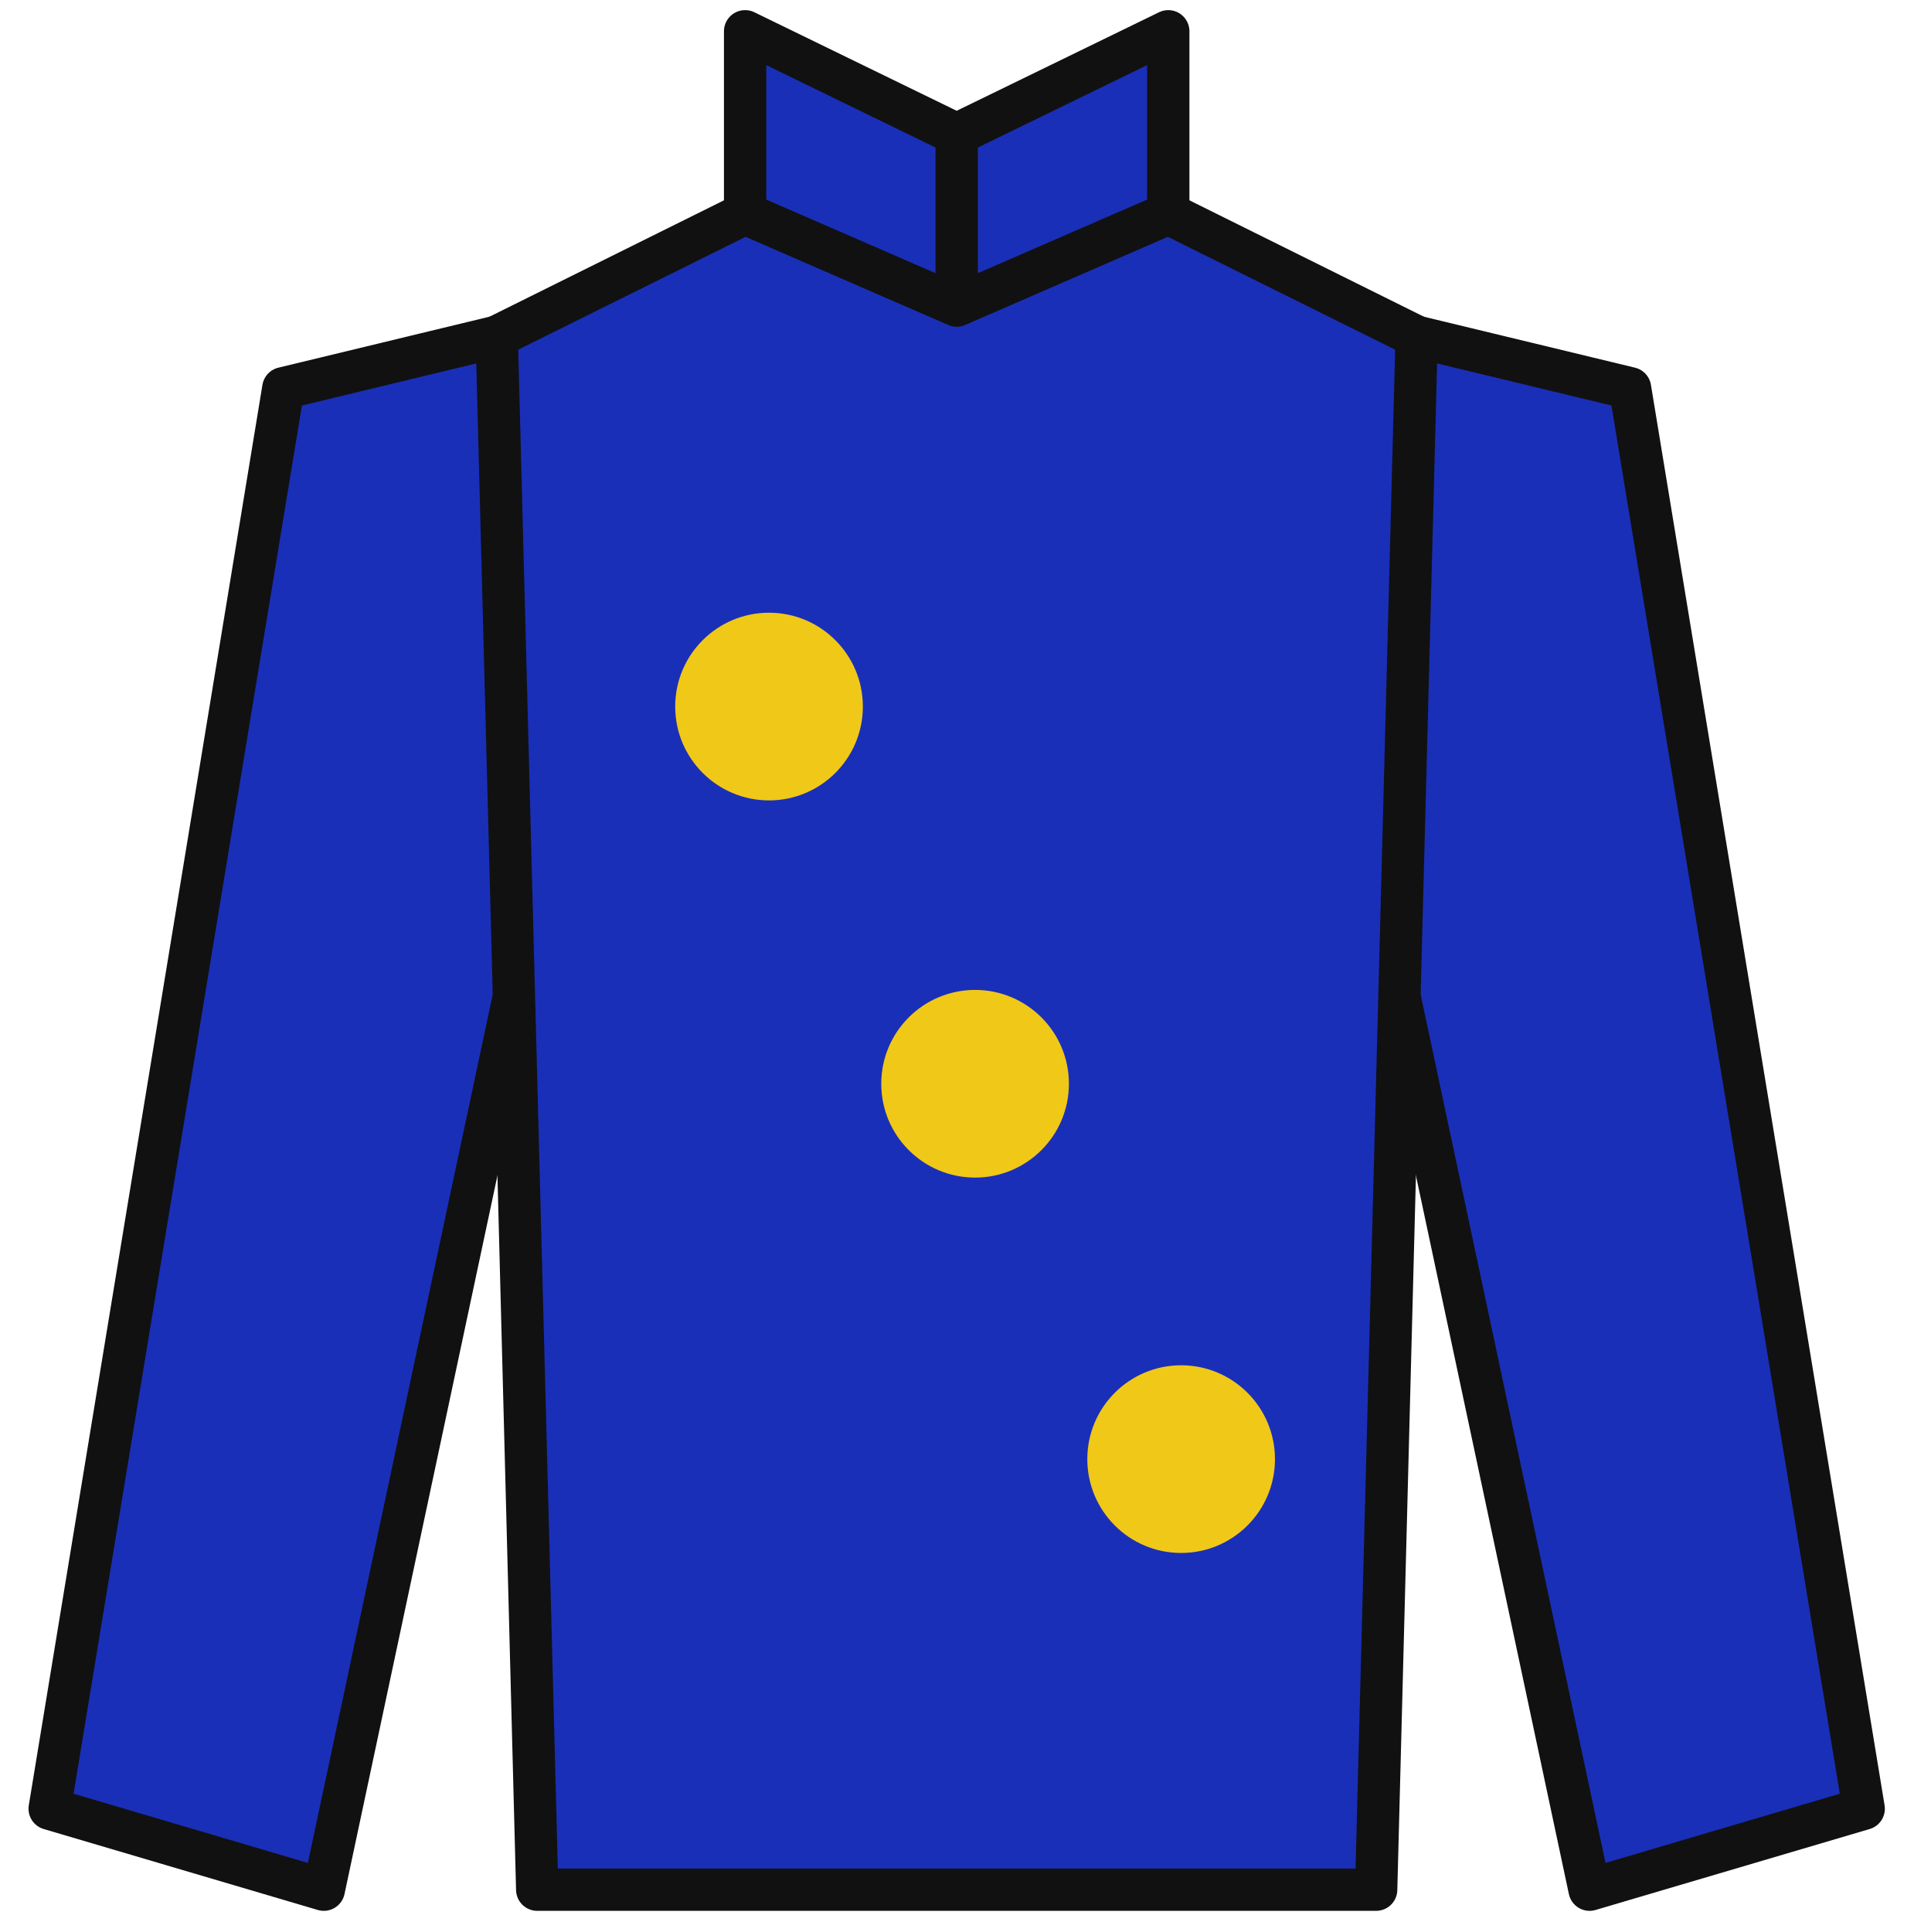
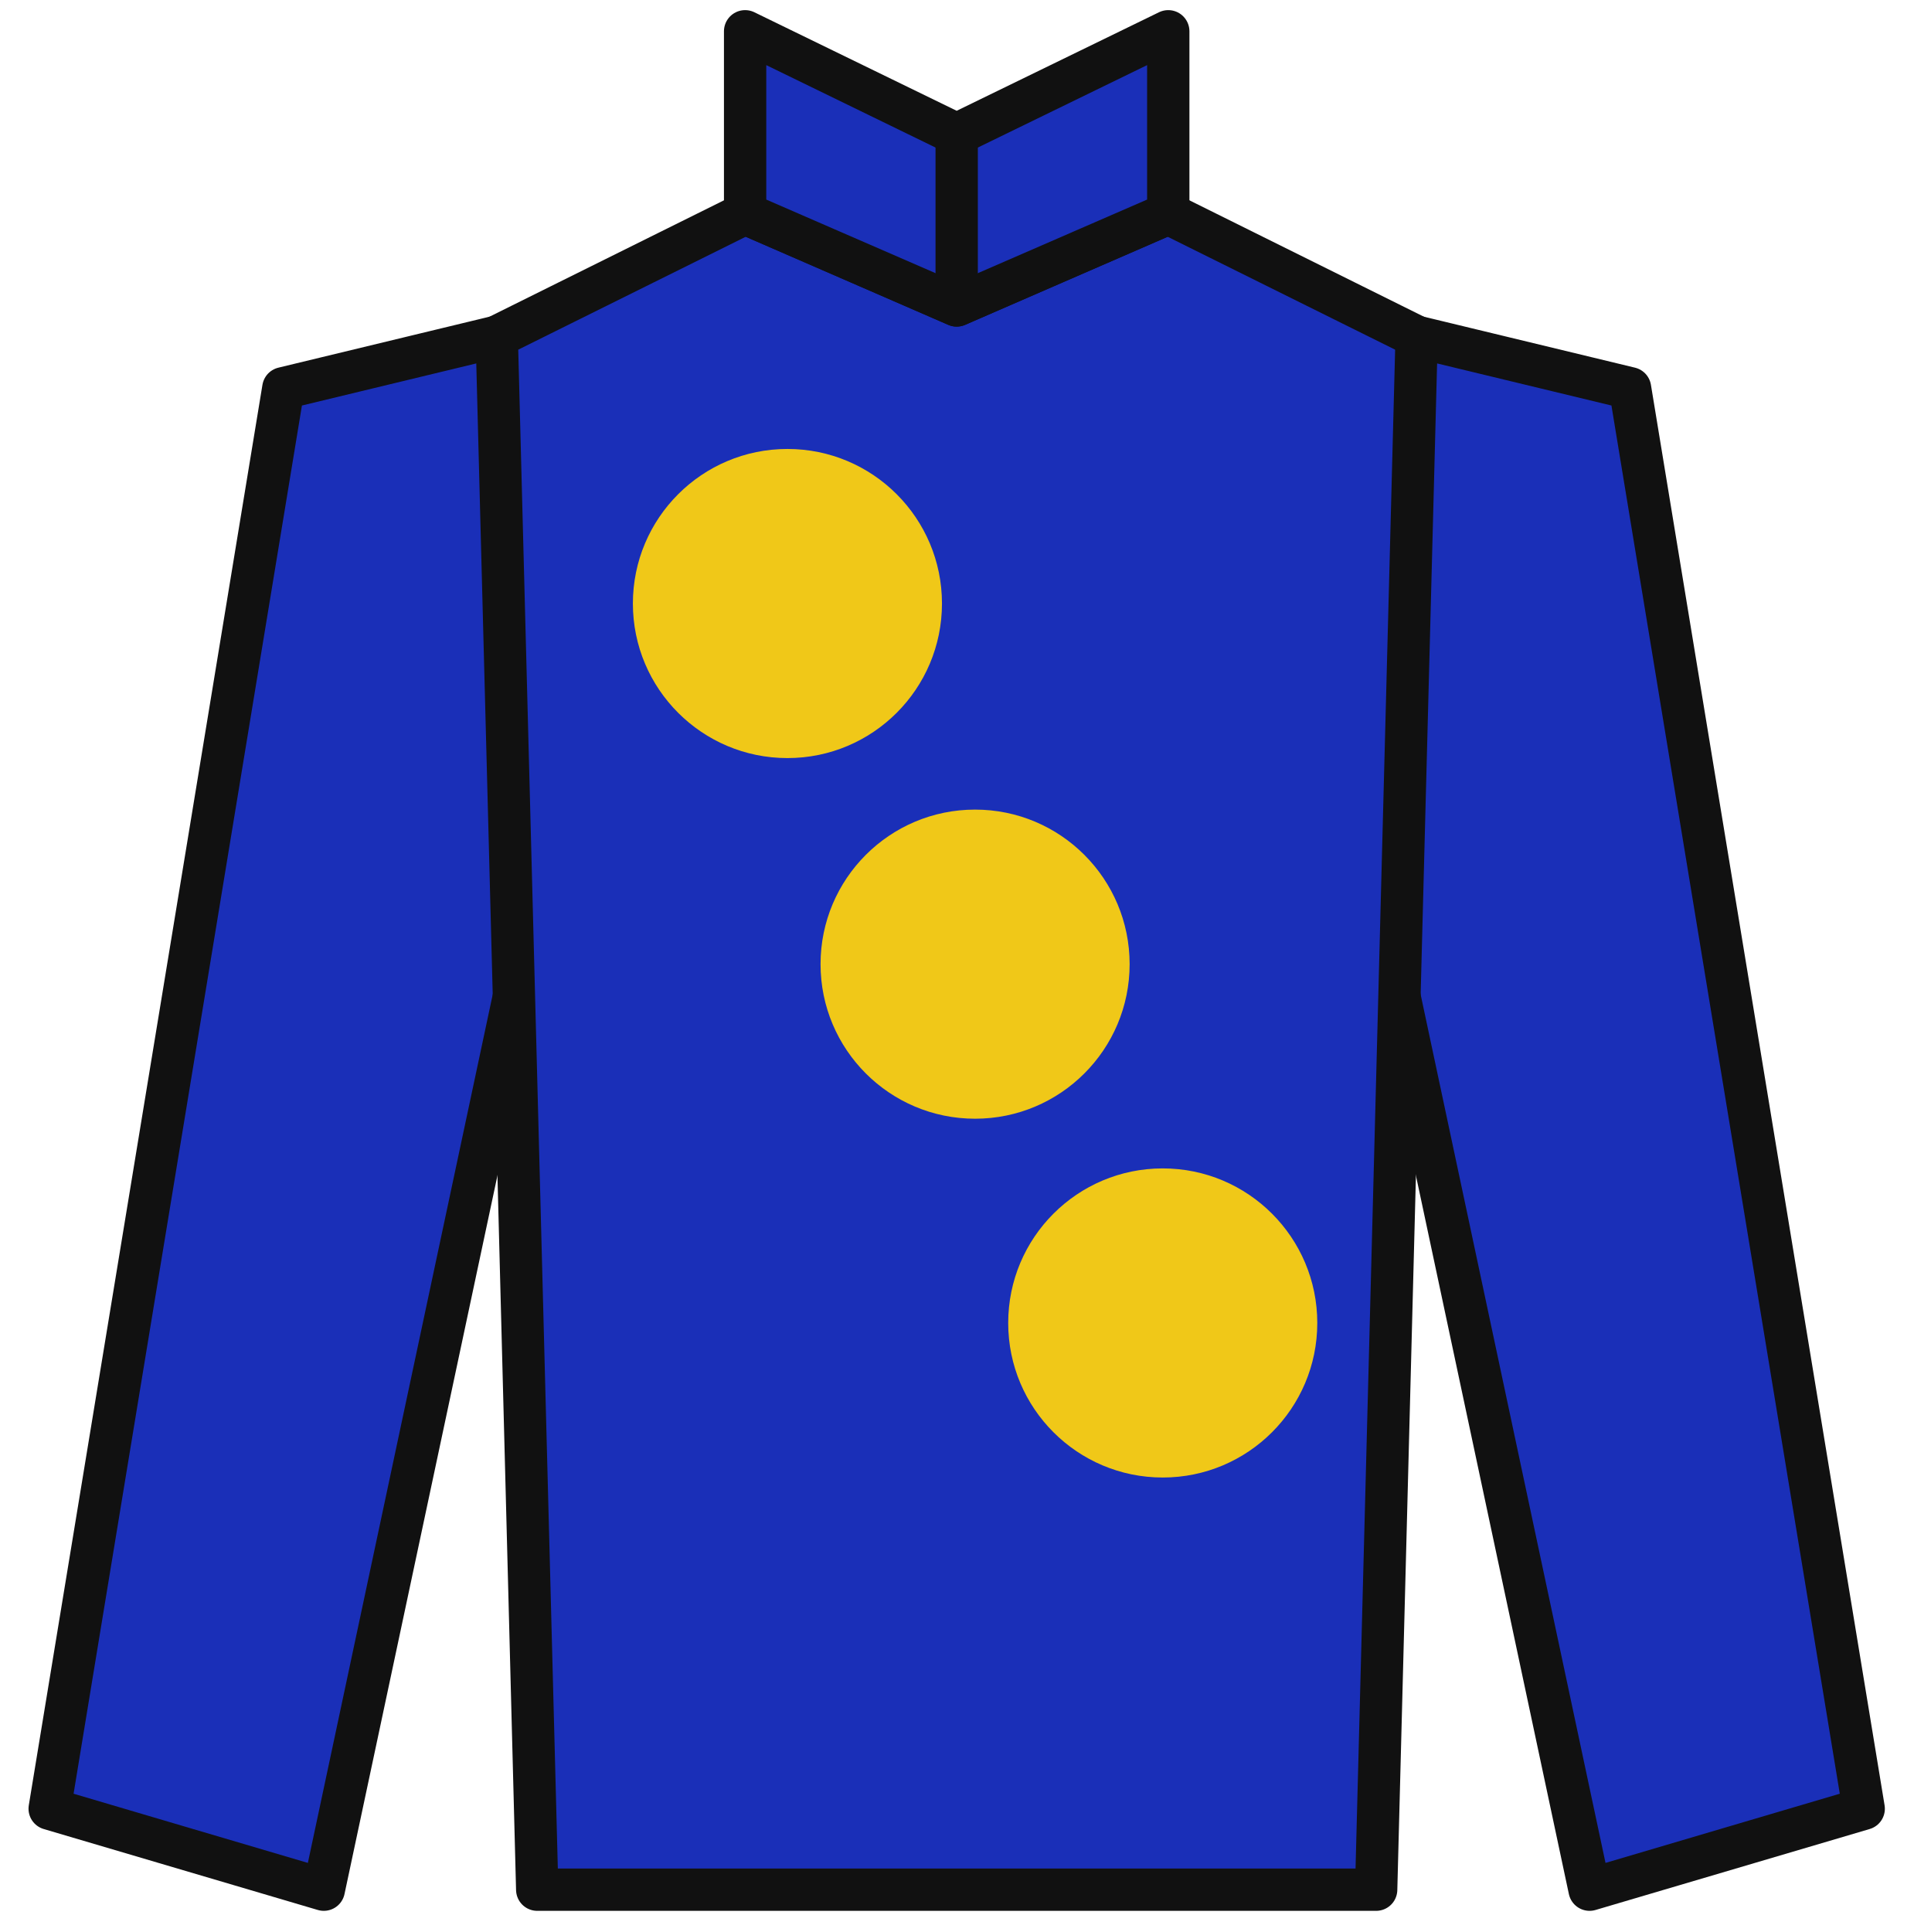
<svg xmlns="http://www.w3.org/2000/svg" class="trikot" viewBox="-1.5 -0.5 104 105" aria-hidden="true">
  <clipPath id="d2380681al">
    <path d="M25.5,17.8 L13.9,20.6 L1.2,97.8 L16.1,102.2 L27,51 Z" />
  </clipPath>
  <g clip-path="url(#d2380681al)">
    <rect x="0" y="17" width="28" height="86.5" fill="#1A2FB8" />
  </g>
  <path d="M25.5,17.8 L13.9,20.6 L1.2,97.8 L16.1,102.2 L27,51 Z" fill="none" stroke="#111111" stroke-width="2.3" stroke-linejoin="round" />
  <clipPath id="d2380681ar">
    <path d="M75.5,17.8 L87.1,20.6 L99.8,97.8 L84.9,102.2 L74,51 Z" />
  </clipPath>
  <g clip-path="url(#d2380681ar)">
    <rect x="73" y="17" width="28" height="86.5" fill="#1A2FB8" />
  </g>
  <path d="M75.5,17.8 L87.1,20.6 L99.8,97.8 L84.9,102.2 L74,51 Z" fill="none" stroke="#111111" stroke-width="2.3" stroke-linejoin="round" />
  <clipPath id="d2380681k">
    <path d="M25.5,17.8 L39,11.1 L50.5,16.1 L62,11.1 L75.5,17.8 L73.3,102.2 L27.7,102.2 Z" />
  </clipPath>
  <g clip-path="url(#d2380681k)">
    <rect x="25" y="10" width="51" height="93" fill="#1A2FB8" />
-     <circle cx="40.3" cy="37.9" r="5.1" fill="#F0C818" />
-     <circle cx="51.5" cy="58.4" r="5.1" fill="#F0C818" />
-     <circle cx="62.7" cy="78.8" r="5.1" fill="#F0C818" />
+     <circle cx="41.3" cy="32.3" r="8.4" fill="#F0C818" />
+     <circle cx="51.5" cy="51.9" r="8.4" fill="#F0C818" />
+     <circle cx="61.7" cy="71.4" r="8.4" fill="#F0C818" />
  </g>
  <path d="M25.5,17.8 L39,11.1 L50.5,16.1 L62,11.1 L75.5,17.8 L73.3,102.2 L27.7,102.2 Z" fill="none" stroke="#111111" stroke-width="2.3" stroke-linejoin="round" />
  <path d="M39,1.2 L50.5,6.8 L62,1.2 L62,11.1 L50.5,16.1 L39,11.1 Z" fill="#1A2FB8" stroke="#111111" stroke-width="2.3" stroke-linejoin="round" />
  <path d="M50.5,6.8 L50.5,16.1" fill="none" stroke="#111111" stroke-width="2.3" />
</svg>
